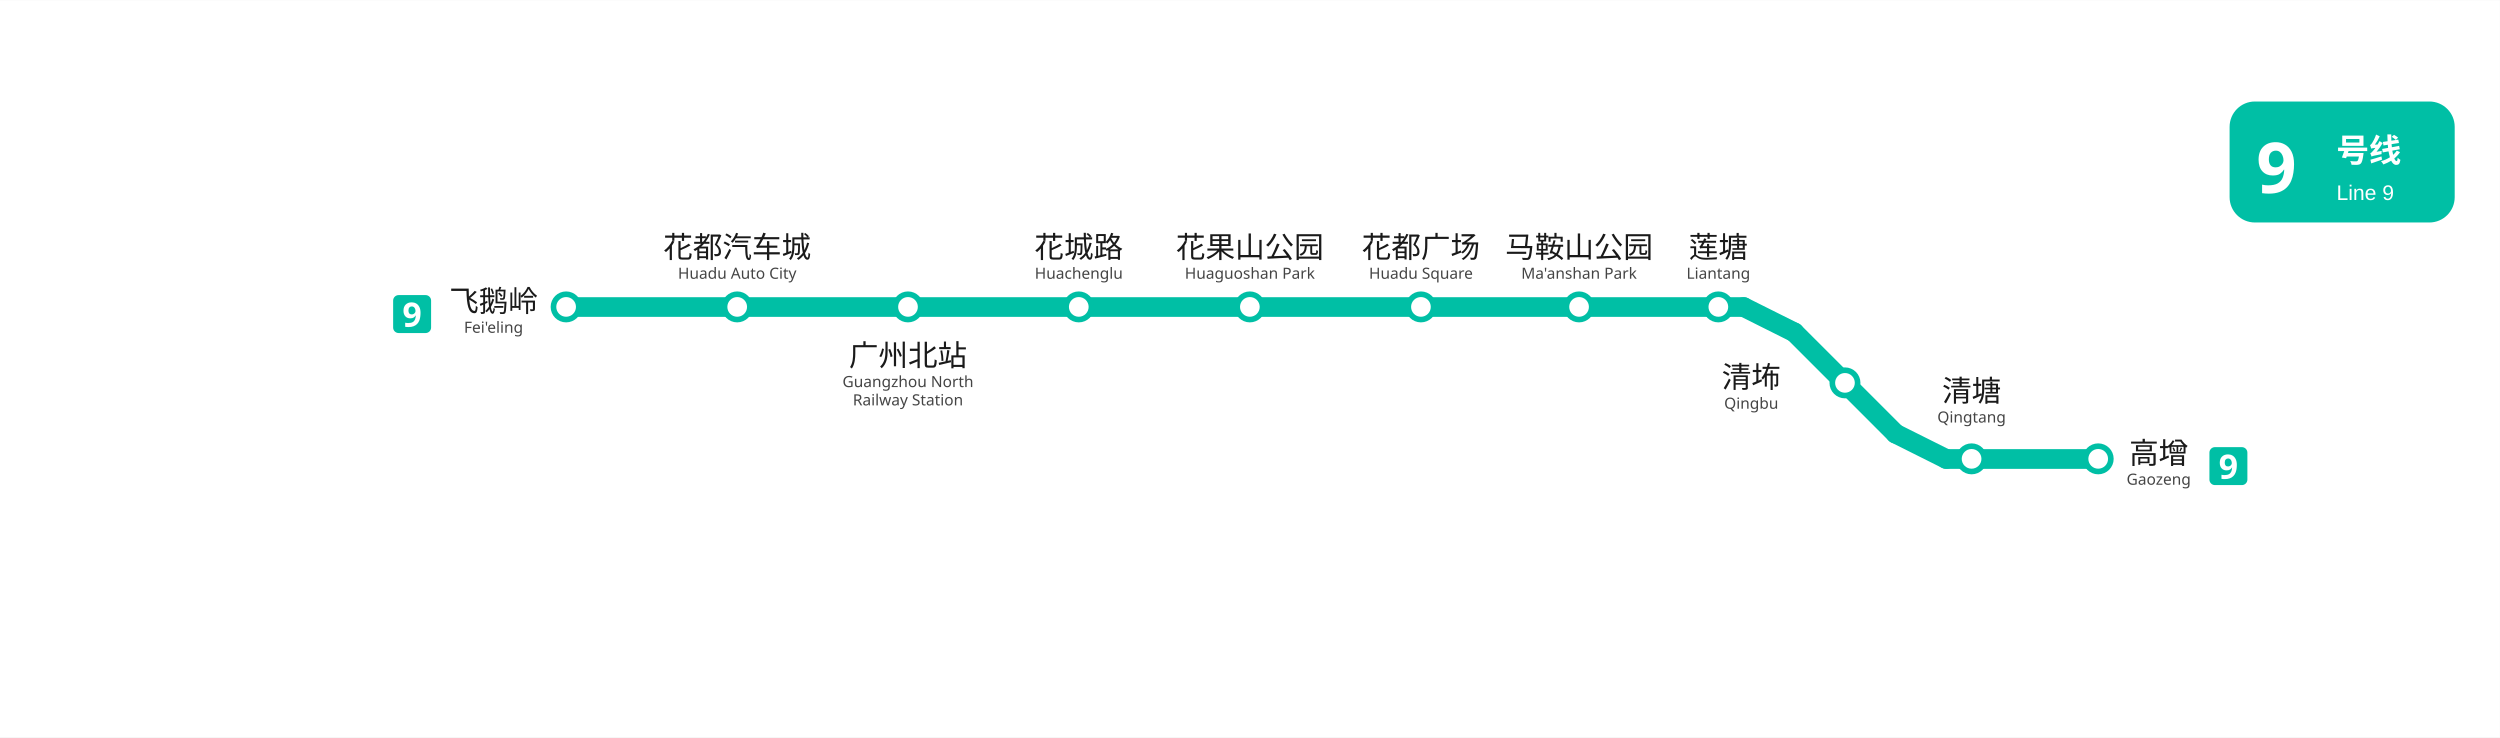
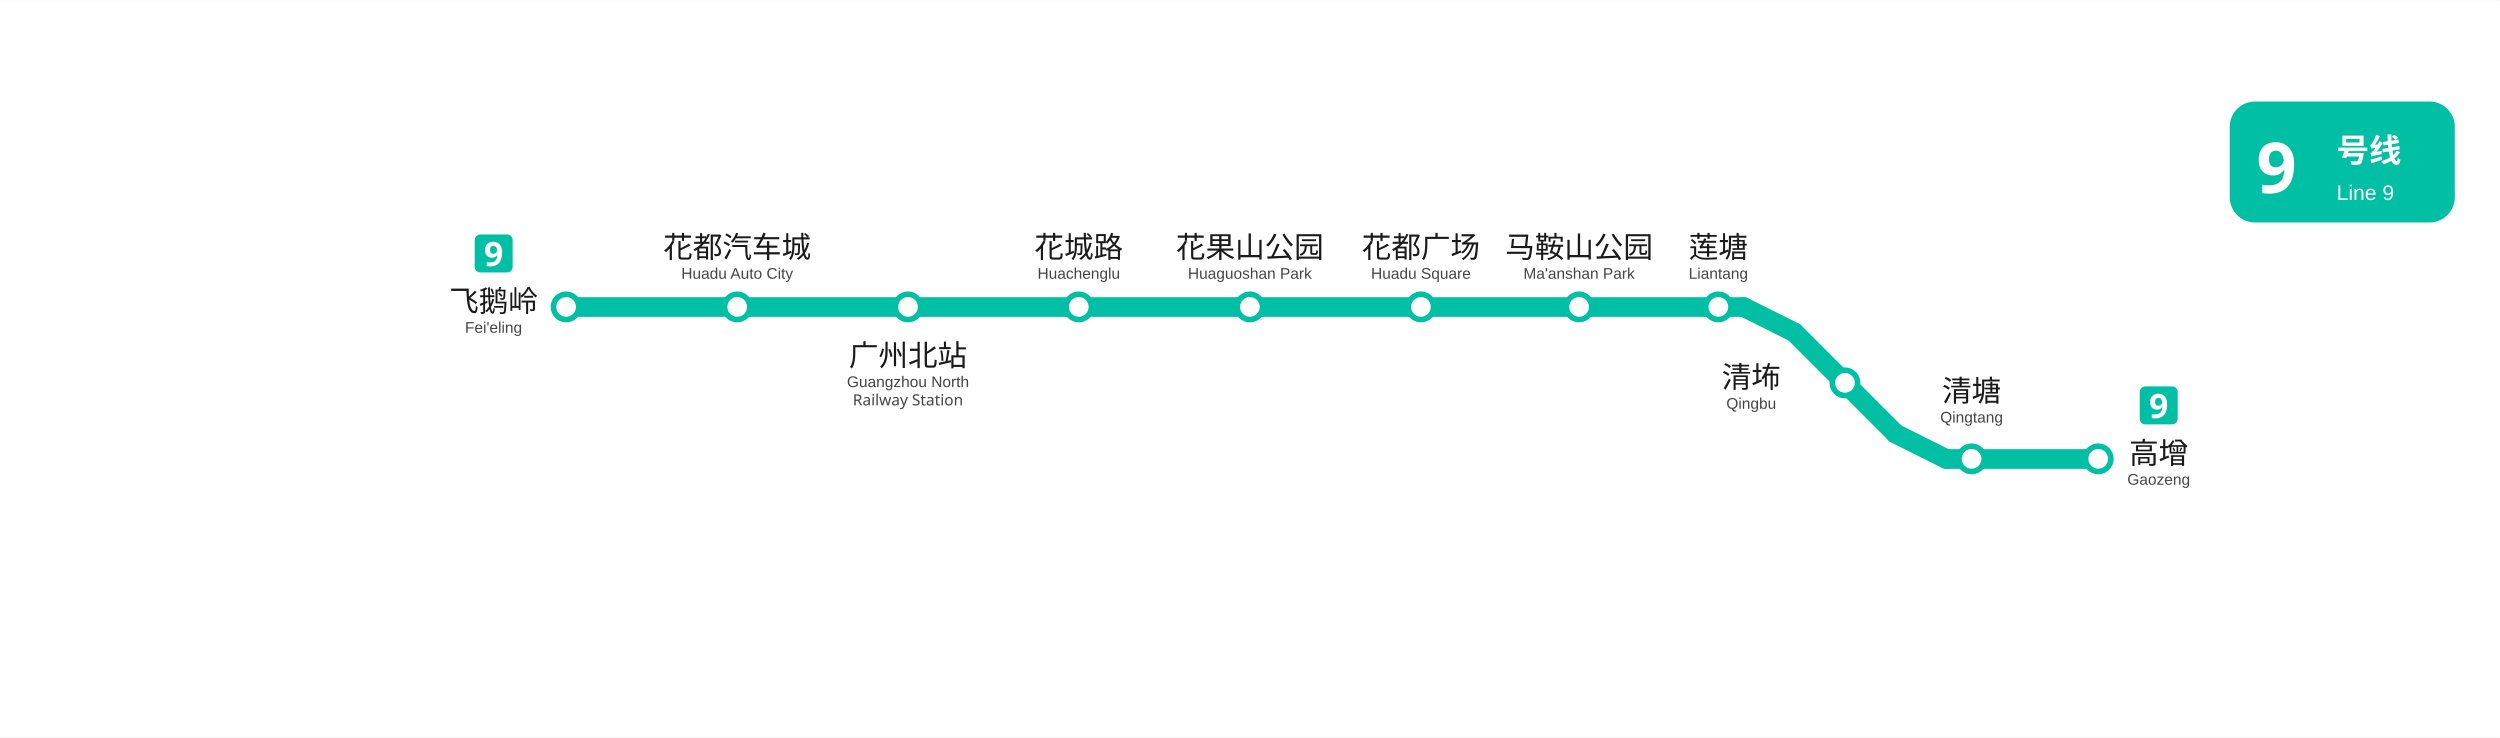
<svg xmlns="http://www.w3.org/2000/svg" viewBox="752.8 91.2 888.5 262.0" data-pins="广州北站,清㘵,清塘,花城路,花果山公园,花都广场,花都汽车城,莲塘,飞鹅岭,马鞍山公园,高增" width="888" height="262">
  <rect x="752.755" y="91.2" width="888.49" height="262.0" fill="#ffffff" />
  <g id="走廊">
    <line x1="1390.50" y1="209.25" x2="1426.50" y2="245.25" style="fill:none;stroke:#00BFA5;stroke-width:7;stroke-linecap:round" />
    <line x1="954.00" y1="200.25" x2="1372.50" y2="200.25" style="fill:none;stroke:#00BFA5;stroke-width:7;stroke-linecap:round" />
    <line x1="1498.50" y1="254.25" x2="1444.50" y2="254.25" style="fill:none;stroke:#00BFA5;stroke-width:7;stroke-linecap:round" />
    <line x1="1444.50" y1="254.25" x2="1426.50" y2="245.25" style="fill:none;stroke:#00BFA5;stroke-width:7;stroke-linecap:round" />
    <line x1="1372.50" y1="200.25" x2="1390.50" y2="209.25" style="fill:none;stroke:#00BFA5;stroke-width:7;stroke-linecap:round" />
  </g>
  <g id="站圆">
    <circle cx="954.0" cy="200.2" r="4.5" data-nm="飞鹅岭" style="fill:#FFFFFF;stroke:#00BFA5;stroke-width:2" />
    <circle cx="1014.8" cy="200.2" r="4.5" data-nm="花都汽车城" style="fill:#FFFFFF;stroke:#00BFA5;stroke-width:2" />
    <circle cx="1075.5" cy="200.2" r="4.5" data-nm="广州北站" style="fill:#FFFFFF;stroke:#00BFA5;stroke-width:2" />
    <circle cx="1136.2" cy="200.2" r="4.5" data-nm="花城路" style="fill:#FFFFFF;stroke:#00BFA5;stroke-width:2" />
    <circle cx="1197.0" cy="200.2" r="4.5" data-nm="花果山公园" style="fill:#FFFFFF;stroke:#00BFA5;stroke-width:2" />
    <circle cx="1257.8" cy="200.2" r="4.5" data-nm="花都广场" style="fill:#FFFFFF;stroke:#00BFA5;stroke-width:2" />
    <circle cx="1314.0" cy="200.2" r="4.5" data-nm="马鞍山公园" style="fill:#FFFFFF;stroke:#00BFA5;stroke-width:2" />
    <circle cx="1363.5" cy="200.2" r="4.5" data-nm="莲塘" style="fill:#FFFFFF;stroke:#00BFA5;stroke-width:2" />
    <circle cx="1408.5" cy="227.2" r="4.5" data-nm="清㘵" style="fill:#FFFFFF;stroke:#00BFA5;stroke-width:2" />
    <circle cx="1453.5" cy="254.2" r="4.5" data-nm="清塘" style="fill:#FFFFFF;stroke:#00BFA5;stroke-width:2" />
    <circle cx="1498.5" cy="254.2" r="4.5" data-nm="高增" style="fill:#FFFFFF;stroke:#00BFA5;stroke-width:2" />
  </g>
  <g id="线路徽标">
-     <g data-badge="header" transform="translate(1545.2 127.2)" data-ink="#FFFFFF" data-box="1545.2,127.2,1625.2,170.2" data-chip="1545.2,127.2,1625.2,170.2">
+     <g data-badge="header" transform="translate(1545.24 127.2)" data-ink="#FFFFFF" data-box="1545.2,127.2,1625.2,170.2" data-chip="1545.2,127.2,1625.2,170.2">
      <rect x="0" y="0" width="80.0" height="43.0" rx="9.0" fill="#00BFA5" />
      <text x="9.5" y="32.5" font-family="'Microsoft YaHei', sans-serif" font-size="25" font-weight="bold" fill="#FFFFFF">9</text>
      <text x="38.0" y="21.5" font-family="'Microsoft YaHei', sans-serif" font-size="11.5" font-weight="600" fill="#FFFFFF">号线</text>
      <text x="38.0" y="35.0" font-family="Arial, sans-serif" font-size="7.5" fill="#FFFFFF">Line 9</text>
    </g>
-     <g data-badge="chip" transform="translate(892.52 196.001)" data-box="892.5,196.0,906.0,209.5">
+     <g data-badge="chip" transform="translate(921.505 174.46)" data-box="921.5,174.5,935.0,187.9">
      <path d="M11.54 13.49h-9.59c-1.07 0 -1.95 -0.88 -1.95 -1.95v-9.59c0 -1.07 0.88 -1.95 1.95 -1.95h9.59c1.07 0 1.95 0.88 1.95 1.95v9.59C13.49 12.61 12.61 13.49 11.54 13.49z" fill="#00BFA5" />
      <path d="M9.74 6.33c0 0.49 -0.04 0.97 -0.11 1.46c-0.07 0.48 -0.2 0.94 -0.38 1.37c-0.18 0.43 -0.43 0.81 -0.76 1.14c-0.32 0.33 -0.74 0.59 -1.24 0.78s-1.11 0.28 -1.82 0.28c-0.17 0 -0.36 -0.01 -0.59 -0.02c-0.22 -0.01 -0.41 -0.03 -0.56 -0.07v-1.45c0.16 0.03 0.33 0.06 0.5 0.08c0.18 0.02 0.35 0.04 0.53 0.04c0.71 0 1.26 -0.11 1.65 -0.34c0.39 -0.22 0.66 -0.54 0.82 -0.94c0.16 -0.4 0.25 -0.87 0.28 -1.4h-0.07c-0.17 0.28 -0.39 0.52 -0.67 0.71c-0.28 0.19 -0.69 0.29 -1.23 0.29c-0.73 0 -1.31 -0.24 -1.75 -0.71c-0.44 -0.47 -0.66 -1.14 -0.66 -2c0 -0.93 0.26 -1.66 0.79 -2.18s1.23 -0.79 2.13 -0.79c0.58 0 1.11 0.13 1.58 0.4c0.47 0.27 0.85 0.68 1.13 1.24C9.6 4.77 9.74 5.48 9.74 6.33zM6.64 4.03c-0.35 0 -0.64 0.12 -0.86 0.37c-0.22 0.24 -0.34 0.62 -0.34 1.13c0 0.42 0.1 0.74 0.29 0.98c0.19 0.24 0.48 0.36 0.88 0.36c0.26 0 0.5 -0.06 0.7 -0.18c0.2 -0.12 0.36 -0.27 0.47 -0.45c0.11 -0.18 0.17 -0.37 0.17 -0.56c0 -0.26 -0.05 -0.52 -0.14 -0.78c-0.1 -0.26 -0.24 -0.47 -0.43 -0.63C7.17 4.11 6.93 4.03 6.64 4.03z" fill="#FFFFFF" />
    </g>
-     <g data-badge="chip" transform="translate(1538.03 250.038)" data-box="1538.0,250.0,1551.5,263.5">
+     <g data-badge="chip" transform="translate(1513.26 228.46)" data-box="1513.3,228.5,1526.7,241.9">
      <path d="M11.54 13.49h-9.59c-1.07 0 -1.95 -0.88 -1.95 -1.95v-9.59c0 -1.07 0.88 -1.95 1.95 -1.95h9.59c1.07 0 1.95 0.88 1.95 1.95v9.59C13.49 12.61 12.61 13.49 11.54 13.49z" fill="#00BFA5" />
      <path d="M9.74 6.33c0 0.49 -0.04 0.97 -0.11 1.46c-0.07 0.48 -0.2 0.94 -0.38 1.37c-0.18 0.43 -0.43 0.81 -0.76 1.14c-0.32 0.33 -0.74 0.59 -1.24 0.78s-1.11 0.28 -1.82 0.28c-0.17 0 -0.36 -0.01 -0.59 -0.02c-0.22 -0.01 -0.41 -0.03 -0.56 -0.07v-1.45c0.16 0.03 0.33 0.06 0.5 0.08c0.18 0.02 0.35 0.04 0.53 0.04c0.71 0 1.26 -0.11 1.65 -0.34c0.39 -0.22 0.66 -0.54 0.82 -0.94c0.16 -0.4 0.25 -0.87 0.28 -1.4h-0.07c-0.17 0.28 -0.39 0.52 -0.67 0.71c-0.28 0.19 -0.69 0.29 -1.23 0.29c-0.73 0 -1.31 -0.24 -1.75 -0.71c-0.44 -0.47 -0.66 -1.14 -0.66 -2c0 -0.93 0.26 -1.66 0.79 -2.18s1.23 -0.79 2.13 -0.79c0.58 0 1.11 0.13 1.58 0.4c0.47 0.27 0.85 0.68 1.13 1.24C9.6 4.77 9.74 5.48 9.74 6.33zM6.64 4.03c-0.35 0 -0.64 0.12 -0.86 0.37c-0.22 0.24 -0.34 0.62 -0.34 1.13c0 0.42 0.1 0.74 0.29 0.98c0.19 0.24 0.48 0.36 0.88 0.36c0.26 0 0.5 -0.06 0.7 -0.18c0.2 -0.12 0.36 -0.27 0.47 -0.45c0.11 -0.18 0.17 -0.37 0.17 -0.56c0 -0.26 -0.05 -0.52 -0.14 -0.78c-0.1 -0.26 -0.24 -0.47 -0.43 -0.63C7.17 4.11 6.93 4.03 6.64 4.03z" fill="#FFFFFF" />
    </g>
  </g>
  <g id="站名标注" font-family="'Microsoft YaHei', 'PingFang SC', sans-serif">
    <text x="928.2" y="201.9" text-anchor="middle" font-size="10.5" font-weight="500" fill="#1a1a1a">飞鹅岭</text>
-     <text x="928.2" y="209.4" text-anchor="middle" font-size="5.5" fill="#444444">Fei'eling</text>
+     <text x="928.2" y="209.4" text-anchor="middle" font-size="5.5" font-family="Arial, sans-serif" fill="#444444">Fei'eling</text>
    <text x="1014.8" y="182.7" text-anchor="middle" font-size="10.5" font-weight="500" fill="#1a1a1a">花都汽车城</text>
-     <text x="1014.8" y="190.2" text-anchor="middle" font-size="5.5" fill="#444444">Huadu Auto City</text>
+     <text x="1014.8" y="190.2" text-anchor="middle" font-size="5.5" font-family="Arial, sans-serif" fill="#444444">Huadu Auto City</text>
    <text x="1075.5" y="221.2" text-anchor="middle" font-size="10.5" font-weight="500" fill="#1a1a1a">广州北站</text>
-     <text x="1075.5" y="228.7" text-anchor="middle" font-size="5.5" fill="#444444">Guangzhou North</text>
+     <text x="1075.5" y="228.7" text-anchor="middle" font-size="5.5" font-family="Arial, sans-serif" fill="#444444">Guangzhou North</text>
    <text x="1075.5" y="235.2" text-anchor="middle" font-size="5.5" fill="#444444">Railway Station</text>
    <text x="1136.2" y="182.7" text-anchor="middle" font-size="10.5" font-weight="500" fill="#1a1a1a">花城路</text>
-     <text x="1136.2" y="190.2" text-anchor="middle" font-size="5.5" fill="#444444">Huachenglu</text>
+     <text x="1136.2" y="190.2" text-anchor="middle" font-size="5.5" font-family="Arial, sans-serif" fill="#444444">Huachenglu</text>
    <text x="1197.0" y="182.7" text-anchor="middle" font-size="10.5" font-weight="500" fill="#1a1a1a">花果山公园</text>
-     <text x="1197.0" y="190.2" text-anchor="middle" font-size="5.5" fill="#444444">Huaguoshan Park</text>
+     <text x="1197.0" y="190.2" text-anchor="middle" font-size="5.5" font-family="Arial, sans-serif" fill="#444444">Huaguoshan Park</text>
    <text x="1257.8" y="182.7" text-anchor="middle" font-size="10.5" font-weight="500" fill="#1a1a1a">花都广场</text>
-     <text x="1257.8" y="190.2" text-anchor="middle" font-size="5.5" fill="#444444">Huadu Square</text>
+     <text x="1257.8" y="190.2" text-anchor="middle" font-size="5.5" font-family="Arial, sans-serif" fill="#444444">Huadu Square</text>
    <text x="1314.0" y="182.7" text-anchor="middle" font-size="10.5" font-weight="500" fill="#1a1a1a">马鞍山公园</text>
-     <text x="1314.0" y="190.2" text-anchor="middle" font-size="5.5" fill="#444444">Ma'anshan Park</text>
+     <text x="1314.0" y="190.2" text-anchor="middle" font-size="5.5" font-family="Arial, sans-serif" fill="#444444">Ma'anshan Park</text>
    <text x="1363.5" y="182.7" text-anchor="middle" font-size="10.5" font-weight="500" fill="#1a1a1a">莲塘</text>
-     <text x="1363.5" y="190.2" text-anchor="middle" font-size="5.5" fill="#444444">Liantang</text>
+     <text x="1363.5" y="190.2" text-anchor="middle" font-size="5.5" font-family="Arial, sans-serif" fill="#444444">Liantang</text>
    <text x="1375.2" y="228.9" text-anchor="middle" font-size="10.5" font-weight="500" fill="#1a1a1a">清㘵</text>
-     <text x="1375.2" y="236.4" text-anchor="middle" font-size="5.5" fill="#444444">Qingbu</text>
+     <text x="1375.2" y="236.4" text-anchor="middle" font-size="5.5" font-family="Arial, sans-serif" fill="#444444">Qingbu</text>
    <text x="1453.5" y="233.8" text-anchor="middle" font-size="10.5" font-weight="500" fill="#1a1a1a">清塘</text>
-     <text x="1453.5" y="241.3" text-anchor="middle" font-size="5.5" fill="#444444">Qingtang</text>
+     <text x="1453.5" y="241.3" text-anchor="middle" font-size="5.5" font-family="Arial, sans-serif" fill="#444444">Qingtang</text>
    <text x="1520.0" y="255.9" text-anchor="middle" font-size="10.5" font-weight="500" fill="#1a1a1a">高增</text>
-     <text x="1520.0" y="263.4" text-anchor="middle" font-size="5.5" fill="#444444">Gaozeng</text>
+     <text x="1520.0" y="263.4" text-anchor="middle" font-size="5.5" font-family="Arial, sans-serif" fill="#444444">Gaozeng</text>
  </g>
</svg>
